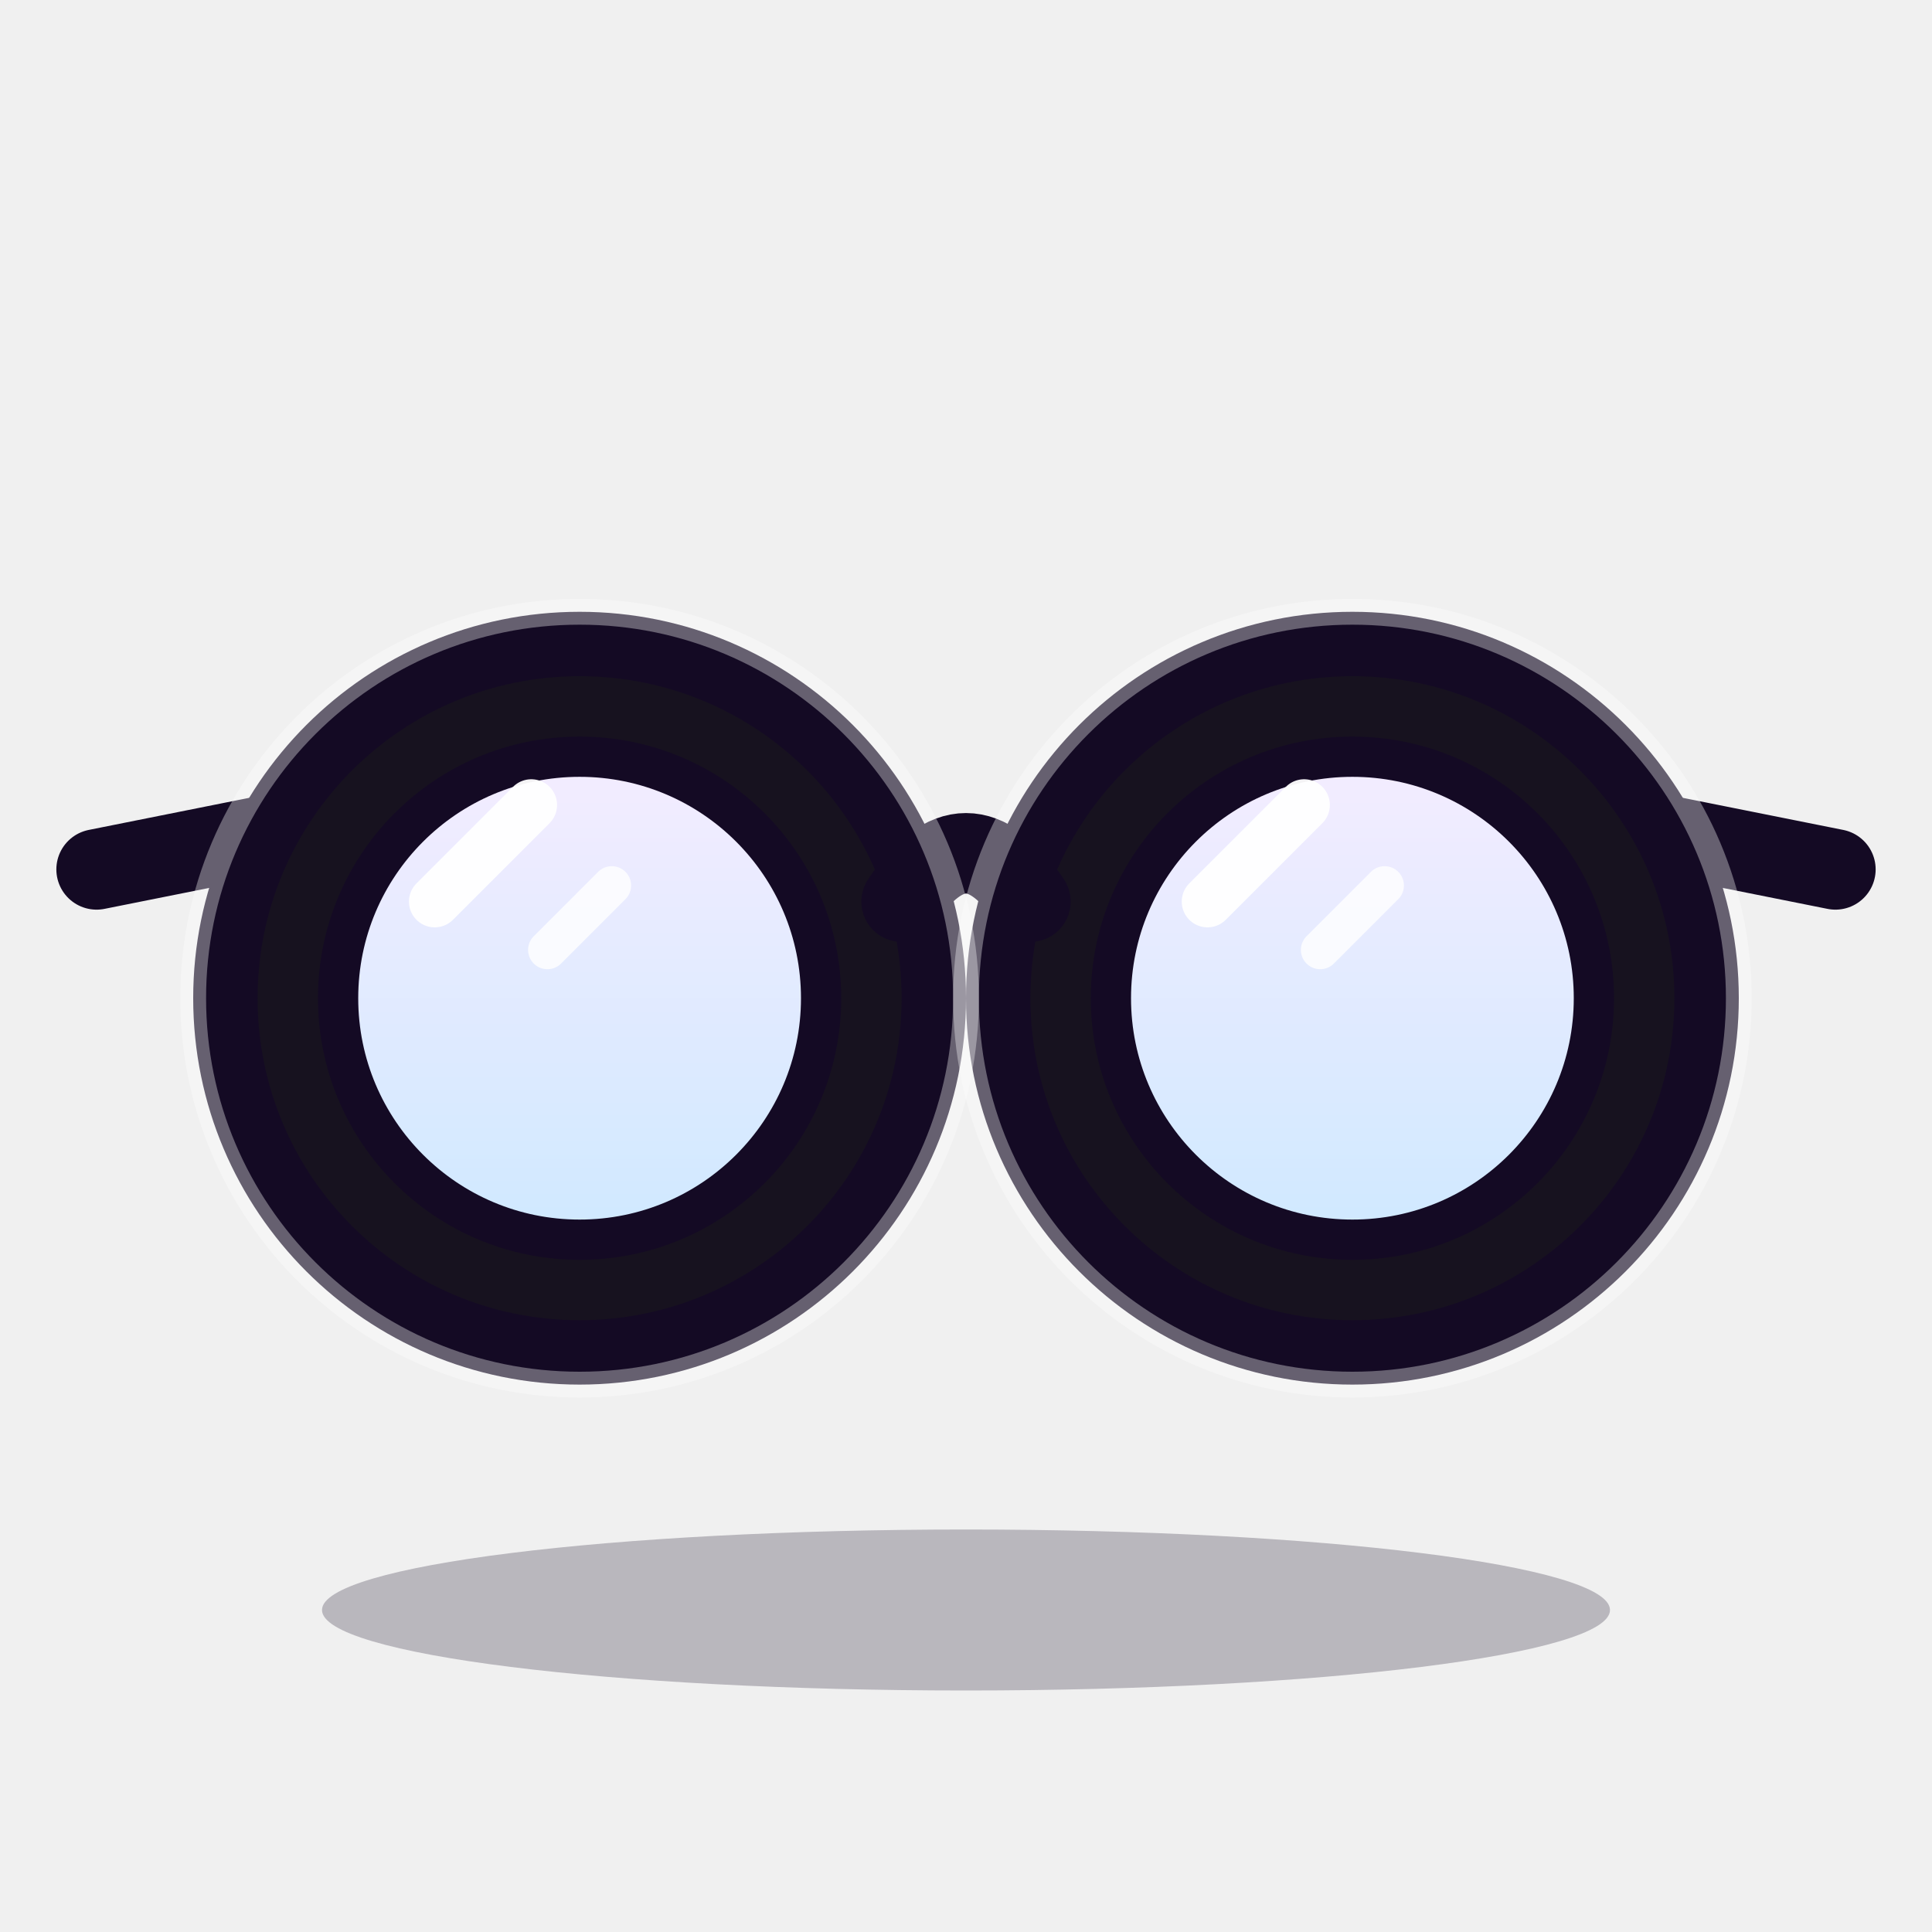
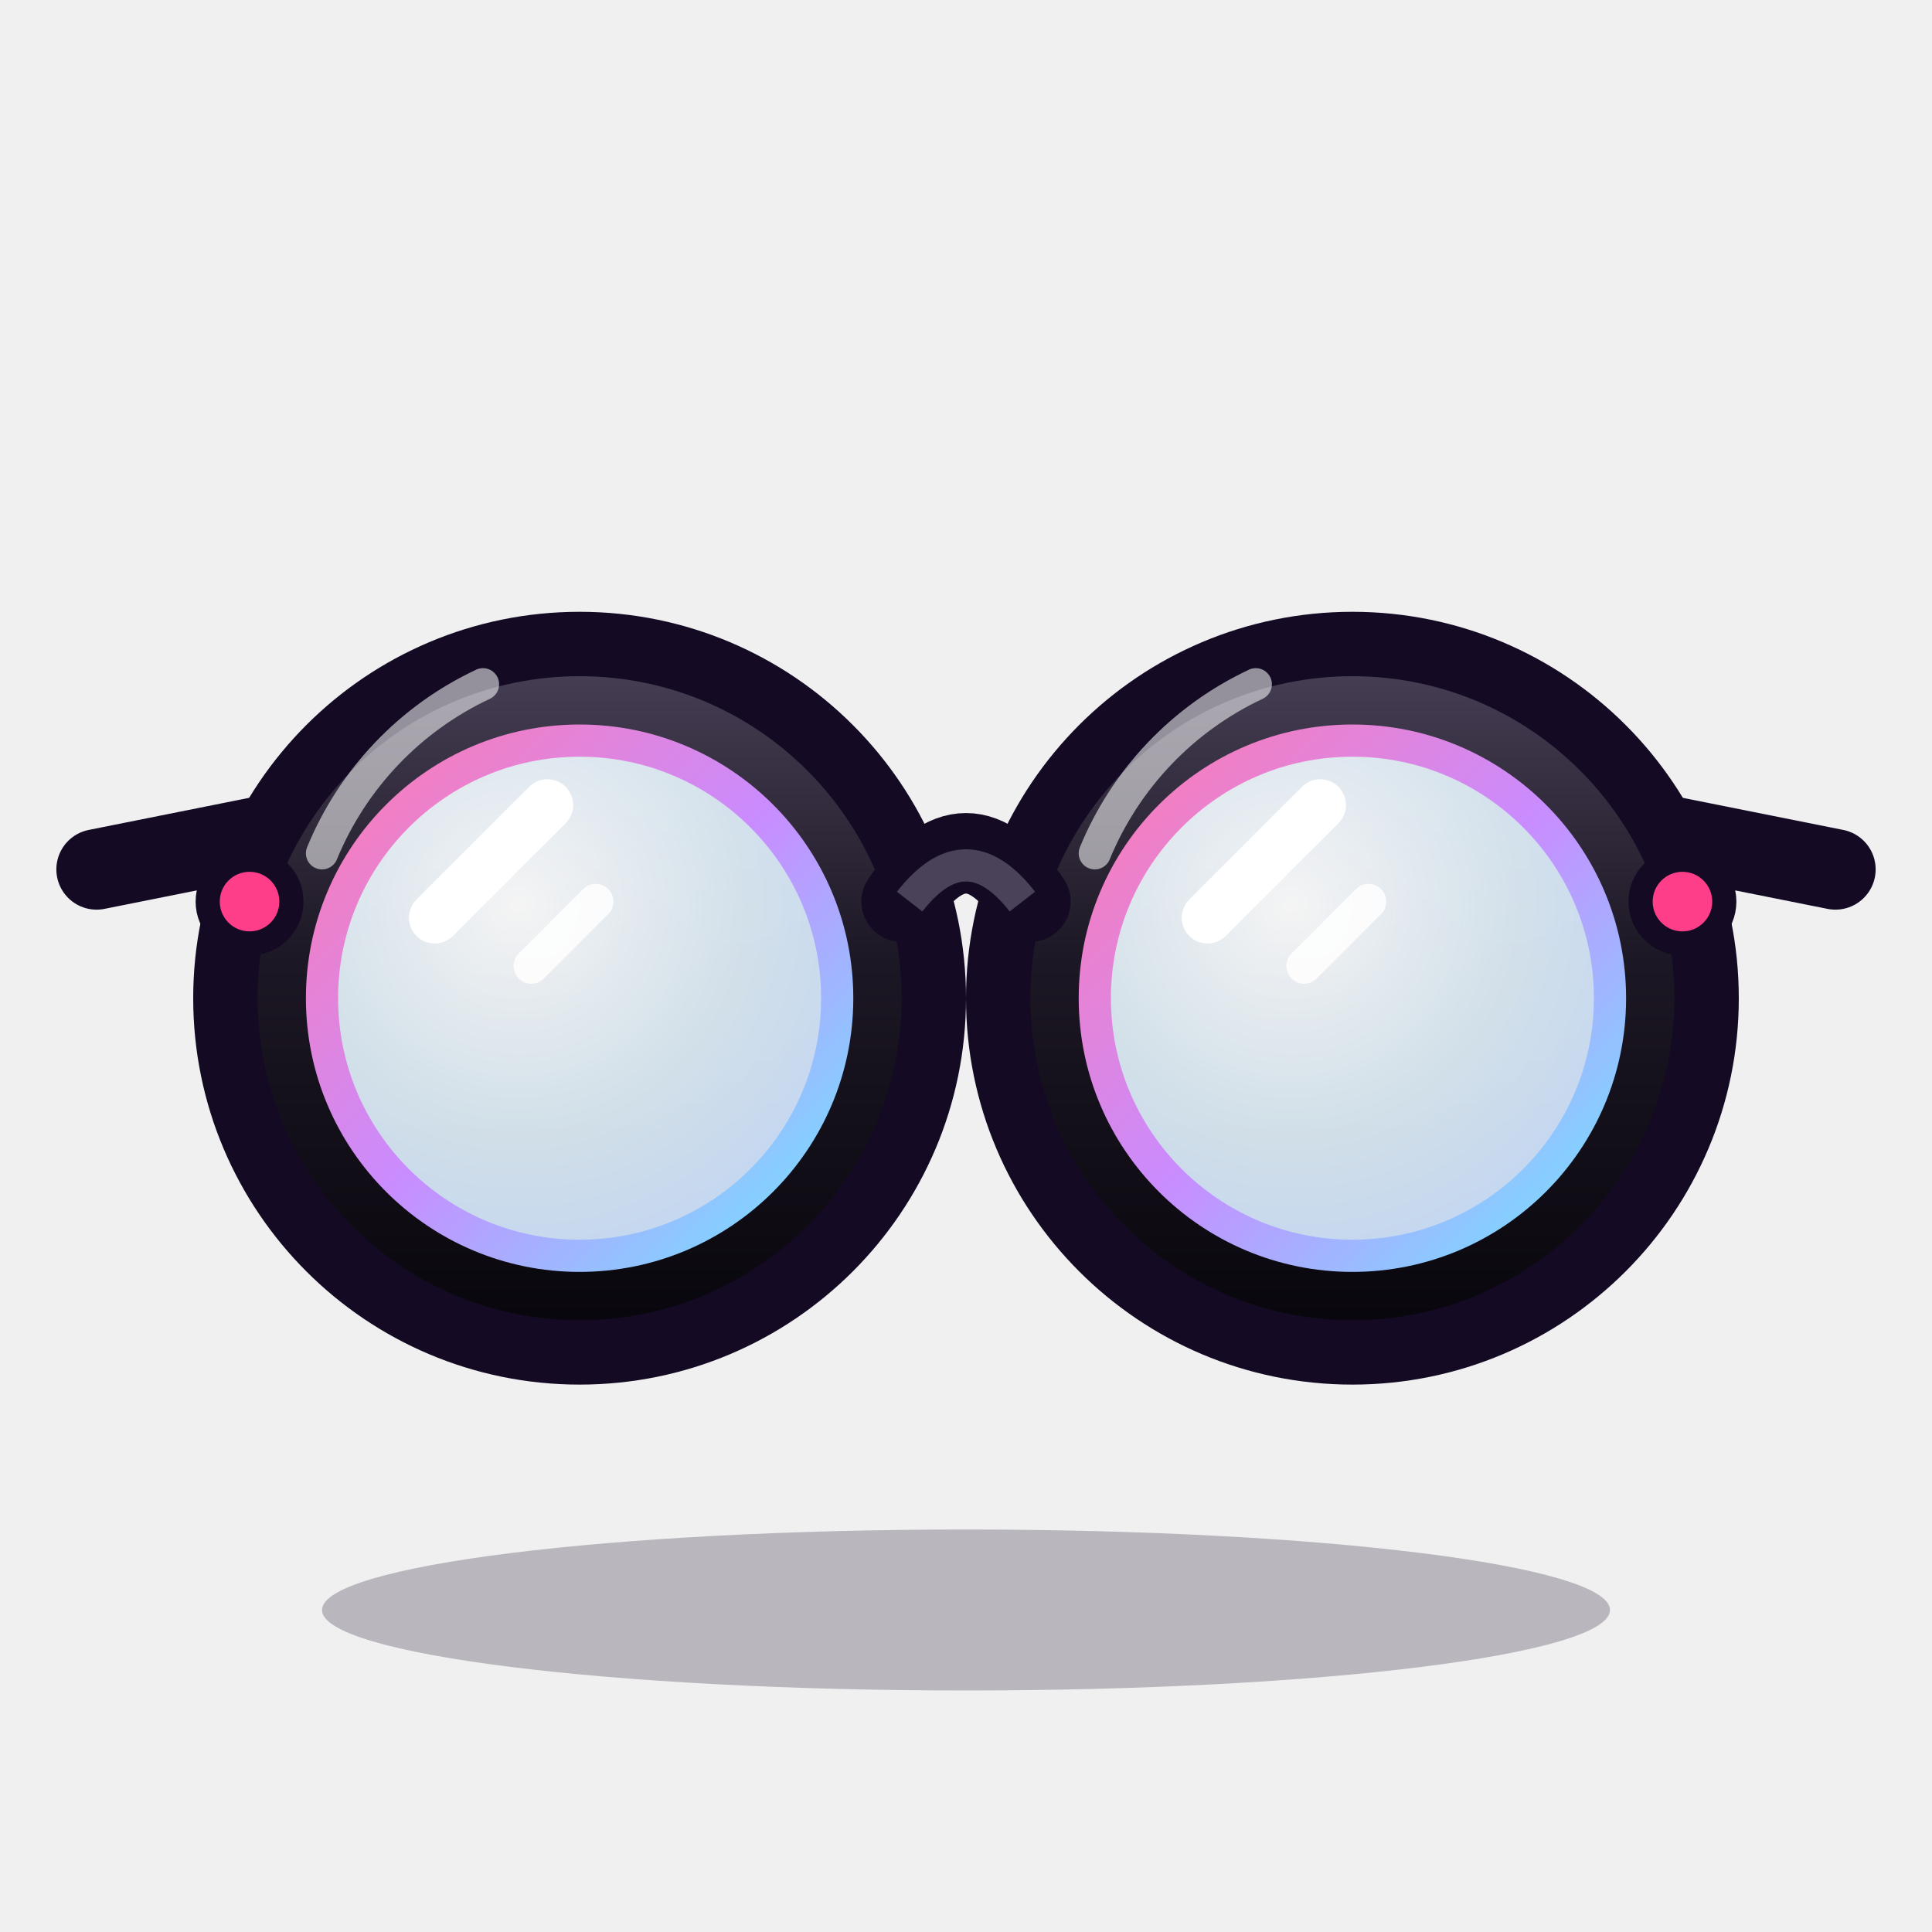
<svg xmlns="http://www.w3.org/2000/svg" viewBox="0 0 120 120">
  <defs>
-     <linearGradient id="dark" x1="0" y1="0" x2="0" y2="1">
-       <stop offset="0" stop-color="#3A1E6E" />
-       <stop offset=".55" stop-color="#7A2A8C" />
-       <stop offset="1" stop-color="#C2306E" />
+     <linearGradient id="fr" x1="0" y1="0" x2="0" y2="1">
+       <stop offset="0" stop-color="#4A4258" />
+       <stop offset=".45" stop-color="#1C1724" />
+       <stop offset="1" stop-color="#07050B" />
    </linearGradient>
-     <linearGradient id="clear" x1="0" y1="0" x2="0" y2="1">
-       <stop offset="0" stop-color="#F4ECFF" />
-       <stop offset="1" stop-color="#CFE9FF" />
-     </linearGradient>
-     <linearGradient id="pink" x1="0" y1="0" x2="0" y2="1">
+     <radialGradient id="ln" cx=".38" cy=".32" r=".8">
+       <stop offset="0" stop-color="#FFFFFF" stop-opacity=".95" />
+       <stop offset=".55" stop-color="#E6F6FF" stop-opacity=".9" />
+       <stop offset="1" stop-color="#C9DEFF" stop-opacity=".95" />
+     </radialGradient>
+     <linearGradient id="edge" x1="0" y1="0" x2="1" y2="1">
      <stop offset="0" stop-color="#FF7AB0" />
-       <stop offset="1" stop-color="#FF3E8A" />
-     </linearGradient>
-     <linearGradient id="lil" x1="0" y1="0" x2="0" y2="1">
-       <stop offset="0" stop-color="#C98CFF" />
-       <stop offset="1" stop-color="#8A4BE8" />
-     </linearGradient>
-     <linearGradient id="blue" x1="0" y1="0" x2="0" y2="1">
-       <stop offset="0" stop-color="#6FE6FF" />
-       <stop offset="1" stop-color="#22B3E6" />
-     </linearGradient>
-     <linearGradient id="ink" x1="0" y1="0" x2="0" y2="1">
-       <stop offset="0" stop-color="#3B2A5C" />
-       <stop offset="1" stop-color="#1E1236" />
+       <stop offset=".5" stop-color="#C98CFF" />
+       <stop offset="1" stop-color="#6FE6FF" />
    </linearGradient>
  </defs>
+   <ellipse cx="60" cy="100" rx="40" ry="5" fill="#140A24" opacity=".25" />
  <g stroke="#140A24" stroke-width="4" stroke-linejoin="round" stroke-linecap="round">
-     <ellipse cx="60" cy="100" rx="40" ry="5" fill="#140A24" opacity=".25" stroke="none" />
    <path d="M6 54 L16 52 M104 52 L114 54" stroke-width="5" />
-     <circle cx="36" cy="62" r="22" fill="#17121F" />
-     <circle cx="84" cy="62" r="22" fill="#17121F" />
-     <circle cx="36" cy="62" r="15" fill="url(#clear)" stroke-width="2.5" />
-     <circle cx="84" cy="62" r="15" fill="url(#clear)" stroke-width="2.5" />
+     <circle cx="36" cy="62" r="22" fill="url(#fr)" />
+     <circle cx="84" cy="62" r="22" fill="url(#fr)" />
    <path d="M56 56 Q60 50 64 56" fill="none" stroke-width="5" />
-     <path d="M27 56 L33 50" stroke="#FFFFFF" stroke-width="3.2" opacity=".95" />
-     <path d="M34 59 L38 55" stroke="#FFFFFF" stroke-width="2.4" opacity=".8" />
-     <path d="M75 56 L81 50" stroke="#FFFFFF" stroke-width="3.2" opacity=".95" />
-     <path d="M82 59 L86 55" stroke="#FFFFFF" stroke-width="2.4" opacity=".8" />
-     <circle cx="36" cy="62" r="24" fill="none" stroke="#FFFFFF" stroke-opacity=".35" stroke-width="1.6" />
-     <circle cx="84" cy="62" r="24" fill="none" stroke="#FFFFFF" stroke-opacity=".35" stroke-width="1.6" />
  </g>
+   <path d="M56.5 56 Q60 51.5 63.5 56" fill="none" stroke="#4A4258" stroke-width="2" />
+   <circle cx="36" cy="62" r="16" fill="url(#ln)" stroke="url(#edge)" stroke-width="2" />
+   <circle cx="84" cy="62" r="16" fill="url(#ln)" stroke="url(#edge)" stroke-width="2" />
+   <path d="M20 53 A20 20 0 0 1 30 42.5" fill="none" stroke="#FFFFFF" stroke-opacity=".55" stroke-width="2" stroke-linecap="round" />
+   <path d="M68 53 A20 20 0 0 1 78 42.5" fill="none" stroke="#FFFFFF" stroke-opacity=".55" stroke-width="2" stroke-linecap="round" />
+   <g stroke="#FFFFFF" stroke-linecap="round">
+     <path d="M27 57 L34 50" stroke-width="3.2" />
+     <path d="M33 60 L37 56" stroke-width="2.2" opacity=".85" />
+     <path d="M75 57 L82 50" stroke-width="3.2" />
+     <path d="M81 60 L85 56" stroke-width="2.2" opacity=".85" />
+   </g>
+   <circle cx="15.5" cy="56" r="2.6" fill="#FF3E8A" stroke="#140A24" stroke-width="1.5" />
+   <circle cx="104.5" cy="56" r="2.6" fill="#FF3E8A" stroke="#140A24" stroke-width="1.5" />
</svg>
